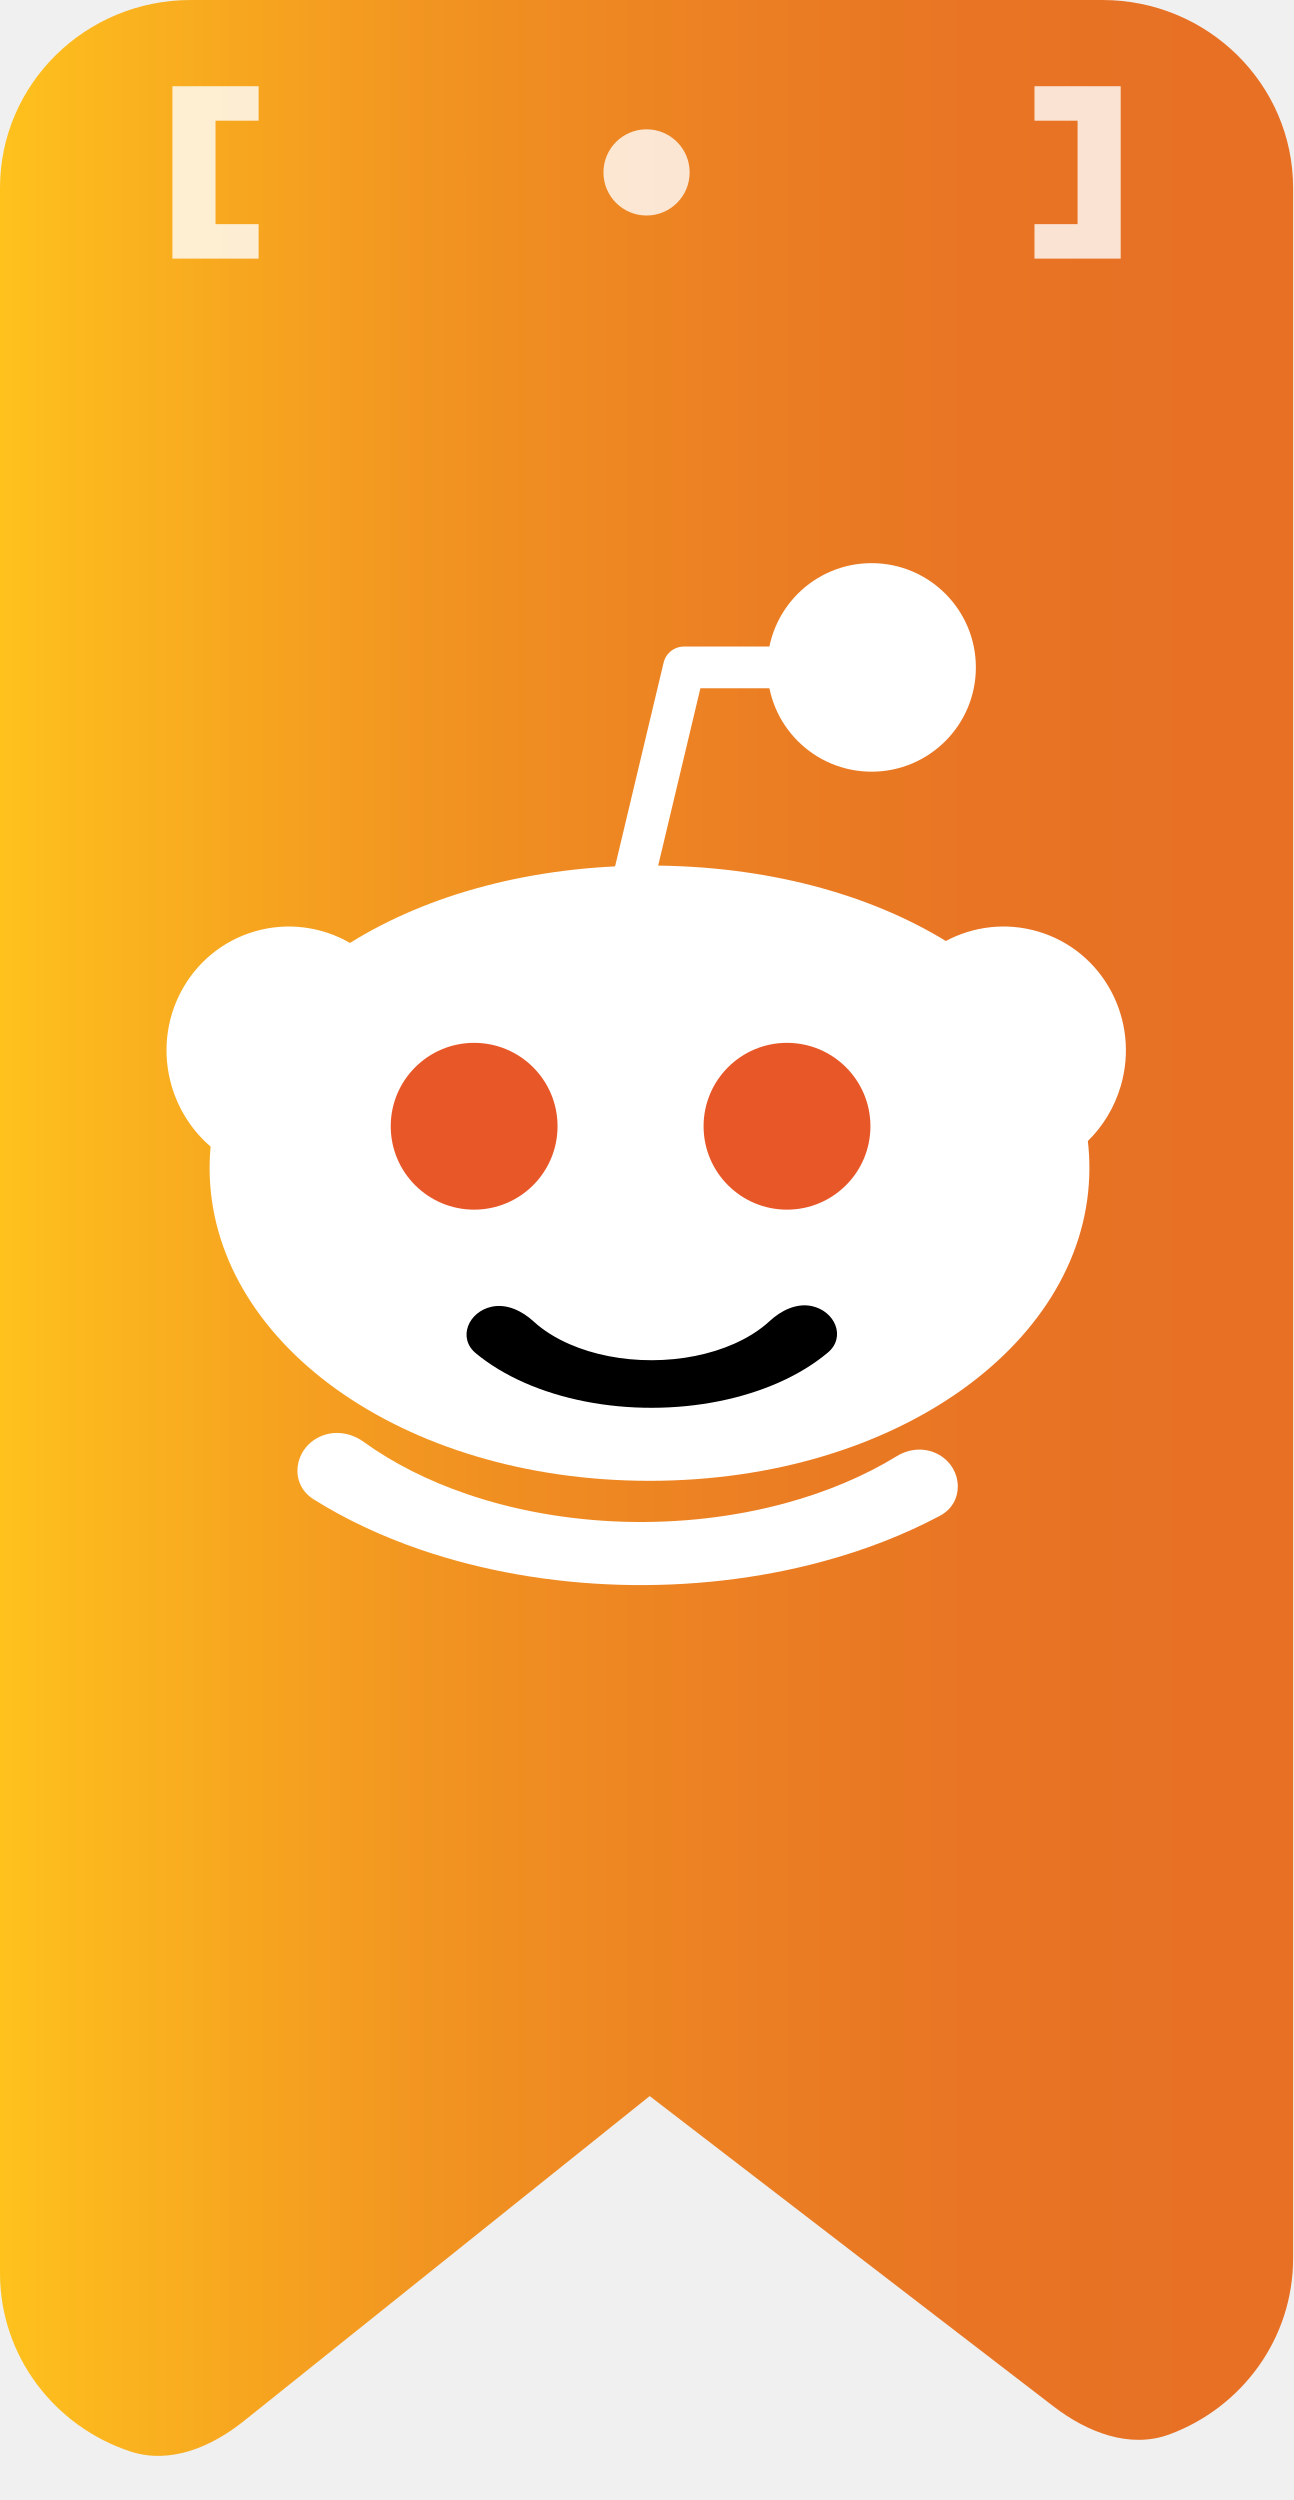
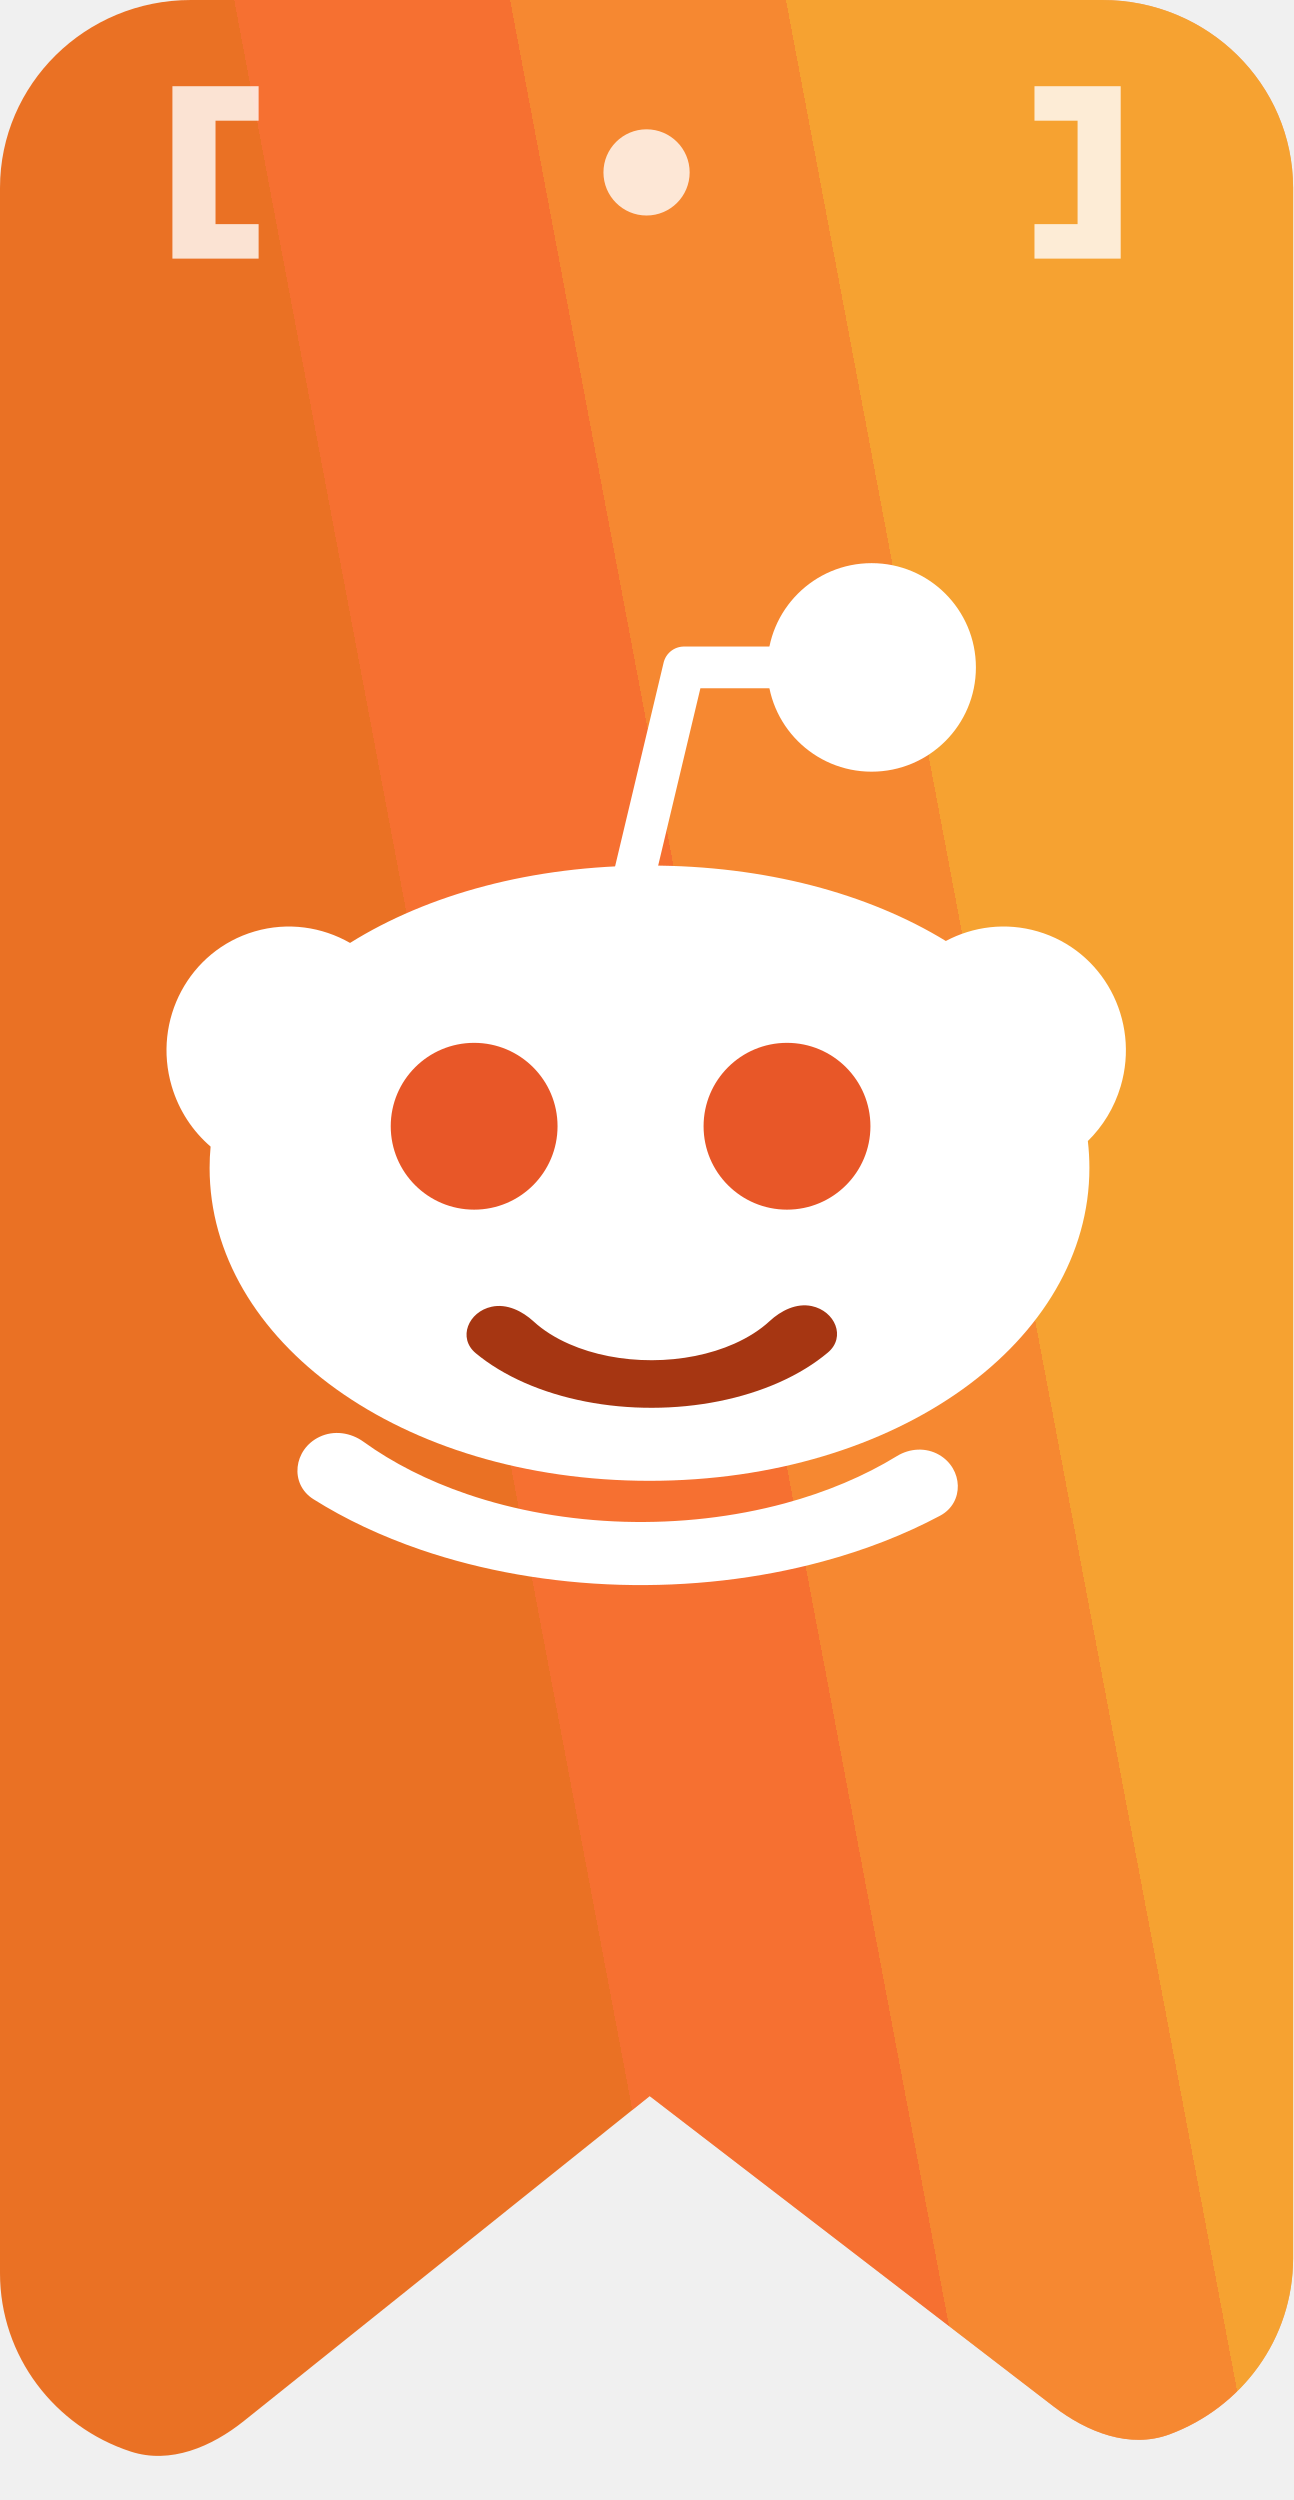
<svg xmlns="http://www.w3.org/2000/svg" viewBox="0 0 30 58" fill="none">
-   <path d="M0 4.36C0 1.952 1.982 0 4.426 0H25.574C28.018 0 30 1.952 30 4.36V52.395C30 54.26 28.81 55.855 27.133 56.477C26.21 56.819 25.222 56.428 24.442 55.829L15.073 48.629L5.661 56.165C4.908 56.769 3.95 57.176 3.032 56.876C1.273 56.301 0 54.667 0 52.736V4.36Z" fill="url(#paint0_linear_115_115)" />
+   <path d="M0 4.36C0 1.952 1.982 0 4.426 0H25.574C28.018 0 30 1.952 30 4.36V52.395C30 54.26 28.81 55.855 27.133 56.477C26.21 56.819 25.222 56.428 24.442 55.829L15.073 48.629L5.661 56.165C4.908 56.769 3.95 57.176 3.032 56.876C1.273 56.301 0 54.667 0 52.736V4.36Z" fill="#EA7124" />
+   <path d="M0 4.36C0 1.952 1.982 0 4.426 0H25.574C28.018 0 30 1.952 30 4.36V52.395C30 54.26 28.81 55.855 27.133 56.477C26.21 56.819 25.222 56.428 24.442 55.829L15.073 48.629L5.661 56.165C4.908 56.769 3.95 57.176 3.032 56.876C1.273 56.301 0 54.667 0 52.736V4.36Z" fill="url(#lines_gradient)" fill-opacity="0.55" />
  <path d="M14.657 20.564L15.867 15.484H20.947" stroke="white" stroke-width="0.968" stroke-linecap="round" stroke-linejoin="round" />
-   <circle cx="20.221" cy="15.484" r="2.419" fill="white" />
+   <path d="M20.221 17.903C21.558 17.903 22.641 16.82 22.641 15.484C22.641 14.148 21.558 13.065 20.221 13.065C18.885 13.065 17.802 14.148 17.802 15.484C17.802 16.82 18.885 17.903 20.221 17.903Z" fill="white" />
  <path d="M15.068 34.355C20.839 34.355 25.274 31.105 25.274 27.097C25.274 26.886 25.262 26.678 25.238 26.472C25.584 26.133 25.852 25.701 26 25.201C26.454 23.66 25.592 22.052 24.076 21.609C23.337 21.393 22.579 21.493 21.943 21.831C20.148 20.732 17.753 20.081 15.068 20.081C12.348 20.081 9.924 20.749 8.121 21.876C7.47 21.503 6.678 21.384 5.908 21.609C4.391 22.052 3.53 23.66 3.984 25.201C4.151 25.766 4.471 26.244 4.886 26.601C4.87 26.764 4.863 26.93 4.863 27.097C4.863 31.105 9.298 34.355 15.068 34.355Z" fill="white" />
  <path d="M12.935 26.129C12.935 27.198 12.069 28.064 11 28.064C9.931 28.064 9.065 27.198 9.065 26.129C9.065 25.06 9.931 24.194 11 24.194C12.069 24.194 12.935 25.06 12.935 26.129Z" fill="#E85728" />
  <path d="M20.194 26.129C20.194 27.198 19.327 28.064 18.258 28.064C17.189 28.064 16.323 27.198 16.323 26.129C16.323 25.06 17.189 24.194 18.258 24.194C19.327 24.194 20.194 25.06 20.194 26.129Z" fill="#E85728" />
-   <path d="M18.832 30.301C19.374 30.416 19.632 31.021 19.208 31.378C18.894 31.642 18.513 31.877 18.077 32.071C17.218 32.453 16.188 32.659 15.131 32.661C14.073 32.664 13.041 32.462 12.178 32.084C11.739 31.891 11.355 31.658 11.038 31.395C10.612 31.041 10.865 30.433 11.407 30.316V30.316C11.759 30.24 12.114 30.414 12.38 30.658C12.601 30.861 12.881 31.039 13.208 31.182C13.768 31.428 14.438 31.559 15.124 31.557C15.811 31.556 16.479 31.422 17.036 31.174C17.359 31.03 17.636 30.853 17.854 30.651C18.12 30.404 18.477 30.226 18.832 30.301V30.301Z" fill="black" />
-   <path d="M21.786 33.751C22.346 34.074 22.379 34.861 21.809 35.165C20.989 35.602 20.071 35.961 19.084 36.227C17.597 36.63 15.989 36.814 14.377 36.767C12.765 36.72 11.189 36.442 9.764 35.955C8.849 35.641 8.011 35.247 7.274 34.783C6.709 34.429 6.809 33.624 7.411 33.336V33.336C7.744 33.176 8.136 33.233 8.435 33.45C9.114 33.941 9.924 34.352 10.83 34.662C11.957 35.048 13.204 35.267 14.48 35.305C15.755 35.342 17.028 35.196 18.206 34.878C19.171 34.617 20.053 34.245 20.809 33.781C21.107 33.598 21.483 33.576 21.786 33.751V33.751Z" fill="white" />
-   <circle cx="15" cy="4" r="1" fill="white" fill-opacity="0.8" />
+   <path d="M18.832 30.301C19.374 30.416 19.632 31.021 19.208 31.378C18.894 31.642 18.513 31.877 18.077 32.071C17.218 32.453 16.188 32.659 15.131 32.661C14.073 32.664 13.041 32.462 12.178 32.084C11.739 31.891 11.355 31.658 11.038 31.395C10.612 31.041 10.865 30.433 11.407 30.316C11.759 30.24 12.114 30.414 12.38 30.658C12.601 30.861 12.881 31.039 13.208 31.182C13.768 31.428 14.438 31.559 15.124 31.557C15.811 31.556 16.479 31.422 17.036 31.174C17.359 31.03 17.636 30.853 17.854 30.651C18.12 30.404 18.477 30.226 18.832 30.301Z" fill="#A63612" />
+   <path d="M21.786 33.751C22.346 34.074 22.379 34.861 21.809 35.165C20.989 35.602 20.071 35.961 19.084 36.227C17.597 36.63 15.989 36.814 14.377 36.767C12.765 36.72 11.189 36.442 9.764 35.955C8.849 35.641 8.011 35.247 7.274 34.783C6.709 34.429 6.809 33.624 7.411 33.336C7.744 33.176 8.136 33.233 8.435 33.45C9.114 33.941 9.924 34.352 10.83 34.662C11.957 35.048 13.204 35.267 14.48 35.305C15.755 35.342 17.028 35.196 18.206 34.878C19.171 34.617 20.053 34.245 20.809 33.781C21.107 33.598 21.483 33.576 21.786 33.751Z" fill="white" />
+   <path d="M15 5C15.552 5 16 4.552 16 4C16 3.448 15.552 3 15 3C14.448 3 14 3.448 14 4C14 4.552 14.448 5 15 5Z" fill="white" fill-opacity="0.8" />
  <path d="M4 2V6H6V5.2H5V2.8H6V2H4Z" fill="white" fill-opacity="0.8" />
  <path d="M26 2V6H24V5.2H25V2.8H24V2H26Z" fill="white" fill-opacity="0.8" />
  <defs>
-     <linearGradient id="paint0_linear_115_115" x1="0" y1="28.548" x2="30" y2="28.548" gradientUnits="userSpaceOnUse">
-       <stop stop-color="#FFC21D" />
-       <stop offset="0.062" stop-color="#FCB81E" />
-       <stop offset="0.125" stop-color="#F9AF1F" />
-       <stop offset="0.188" stop-color="#F7A61F" />
-       <stop offset="0.25" stop-color="#F59E20" />
-       <stop offset="0.312" stop-color="#F29721" />
-       <stop offset="0.375" stop-color="#F09021" />
-       <stop offset="0.438" stop-color="#EF8A22" />
-       <stop offset="0.5" stop-color="#ED8522" />
-       <stop offset="0.562" stop-color="#EC8023" />
-       <stop offset="0.625" stop-color="#EA7C23" />
-       <stop offset="0.688" stop-color="#E97823" />
-       <stop offset="0.75" stop-color="#E97524" />
-       <stop offset="0.812" stop-color="#E87324" />
-       <stop offset="0.875" stop-color="#E77124" />
-       <stop offset="0.938" stop-color="#E77024" />
-       <stop offset="1" stop-color="#E77024" />
+     <linearGradient id="lines_gradient" x1="-2.412" y1="26.232" x2="28.48" y2="20.403" gradientUnits="userSpaceOnUse">
+       <stop offset="0.4" stop-color="#FF6F3C" stop-opacity="0" />
+       <stop offset="0.4" stop-color="#FF6F3C" />
+       <stop offset="0.6" stop-color="#FF6F3C" />
+       <stop offset="0.6" stop-color="#FF9A3C" />
+       <stop offset="0.8" stop-color="#FF9A3C" />
+       <stop offset="0.8" stop-color="#FFC93C" />
+       <stop offset="1" stop-color="#FFC93C" />
    </linearGradient>
  </defs>
</svg>
